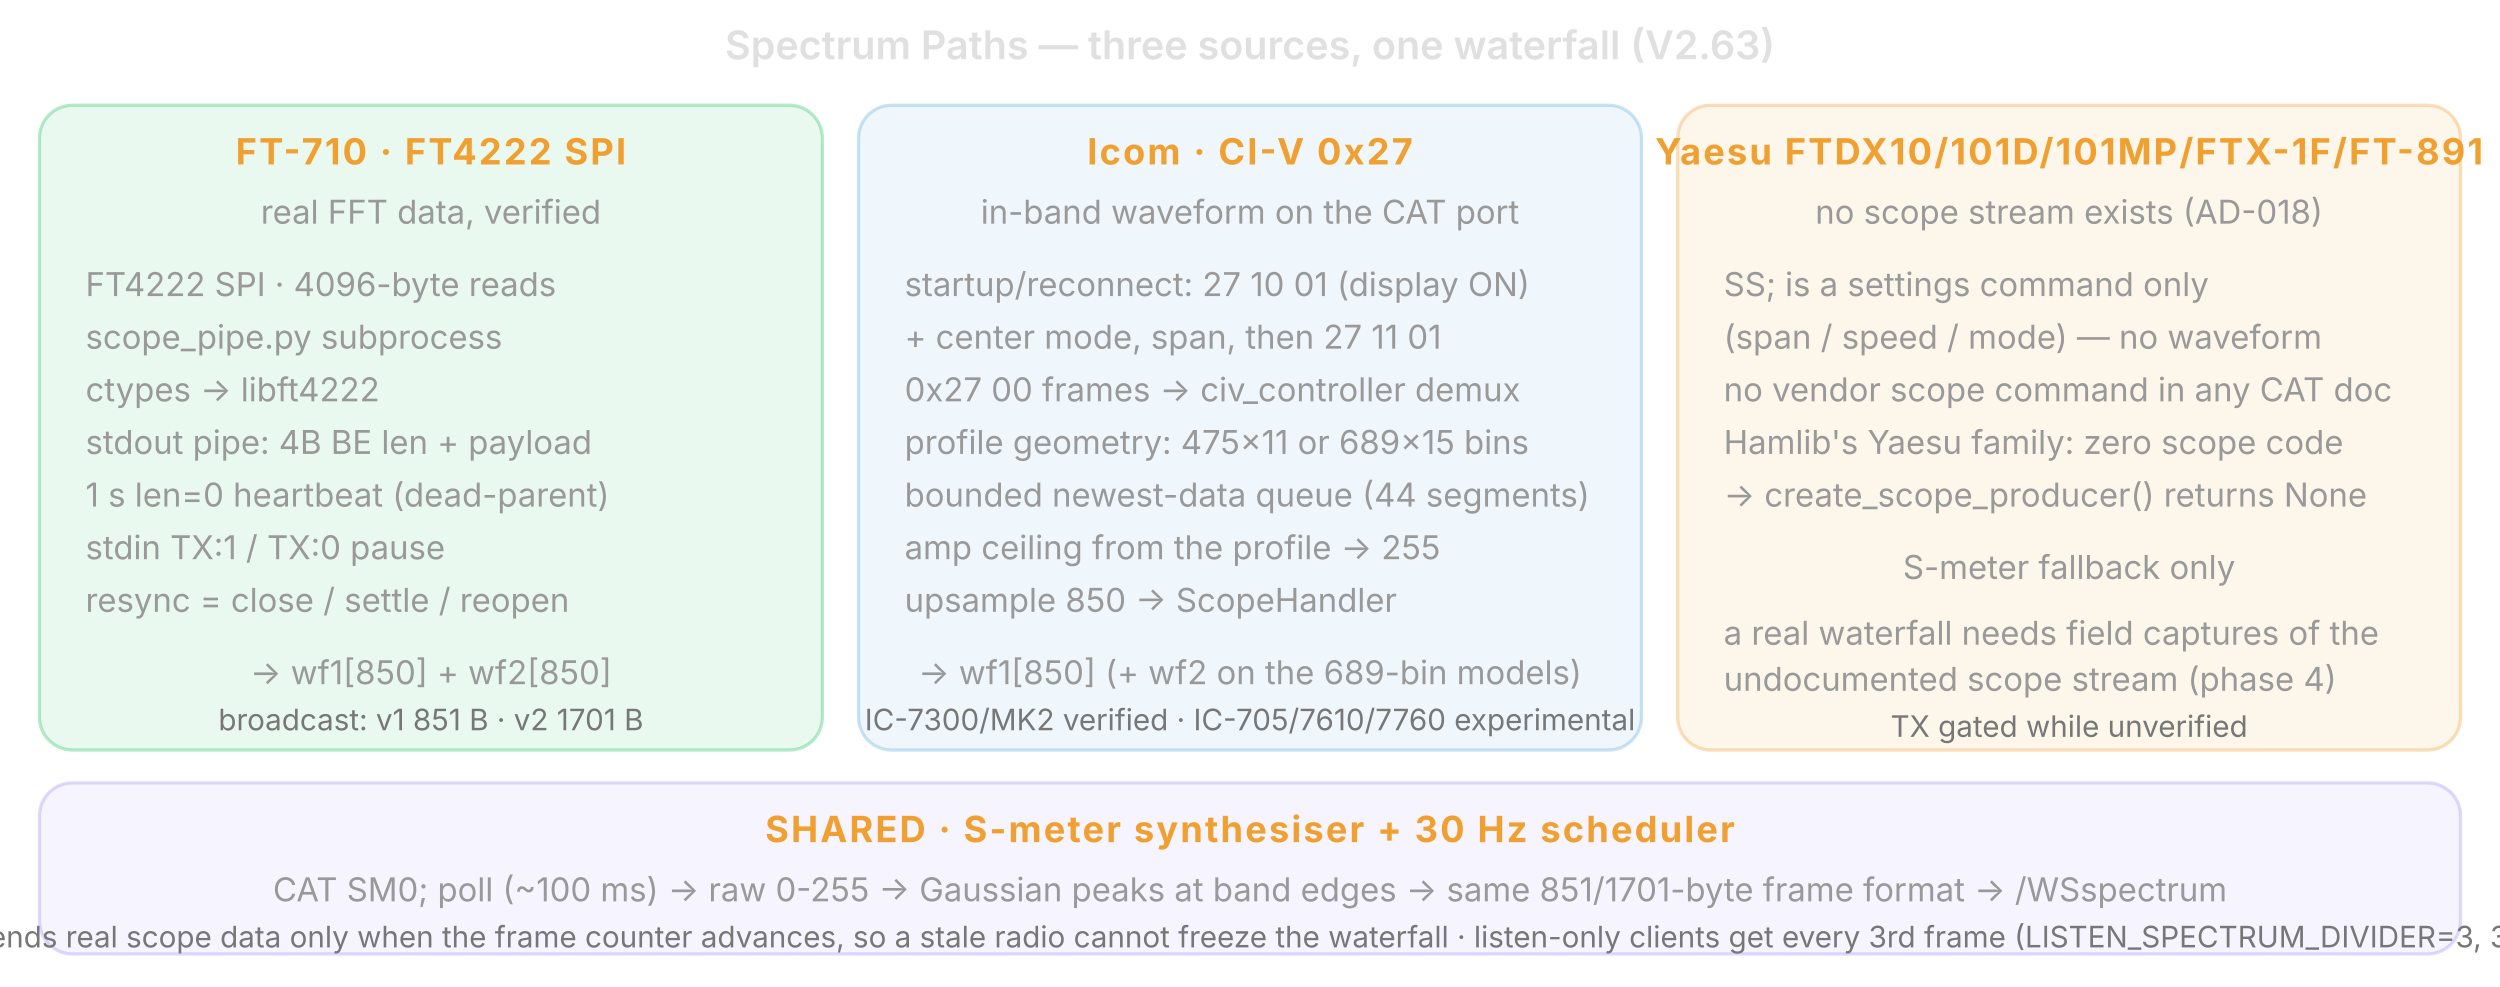
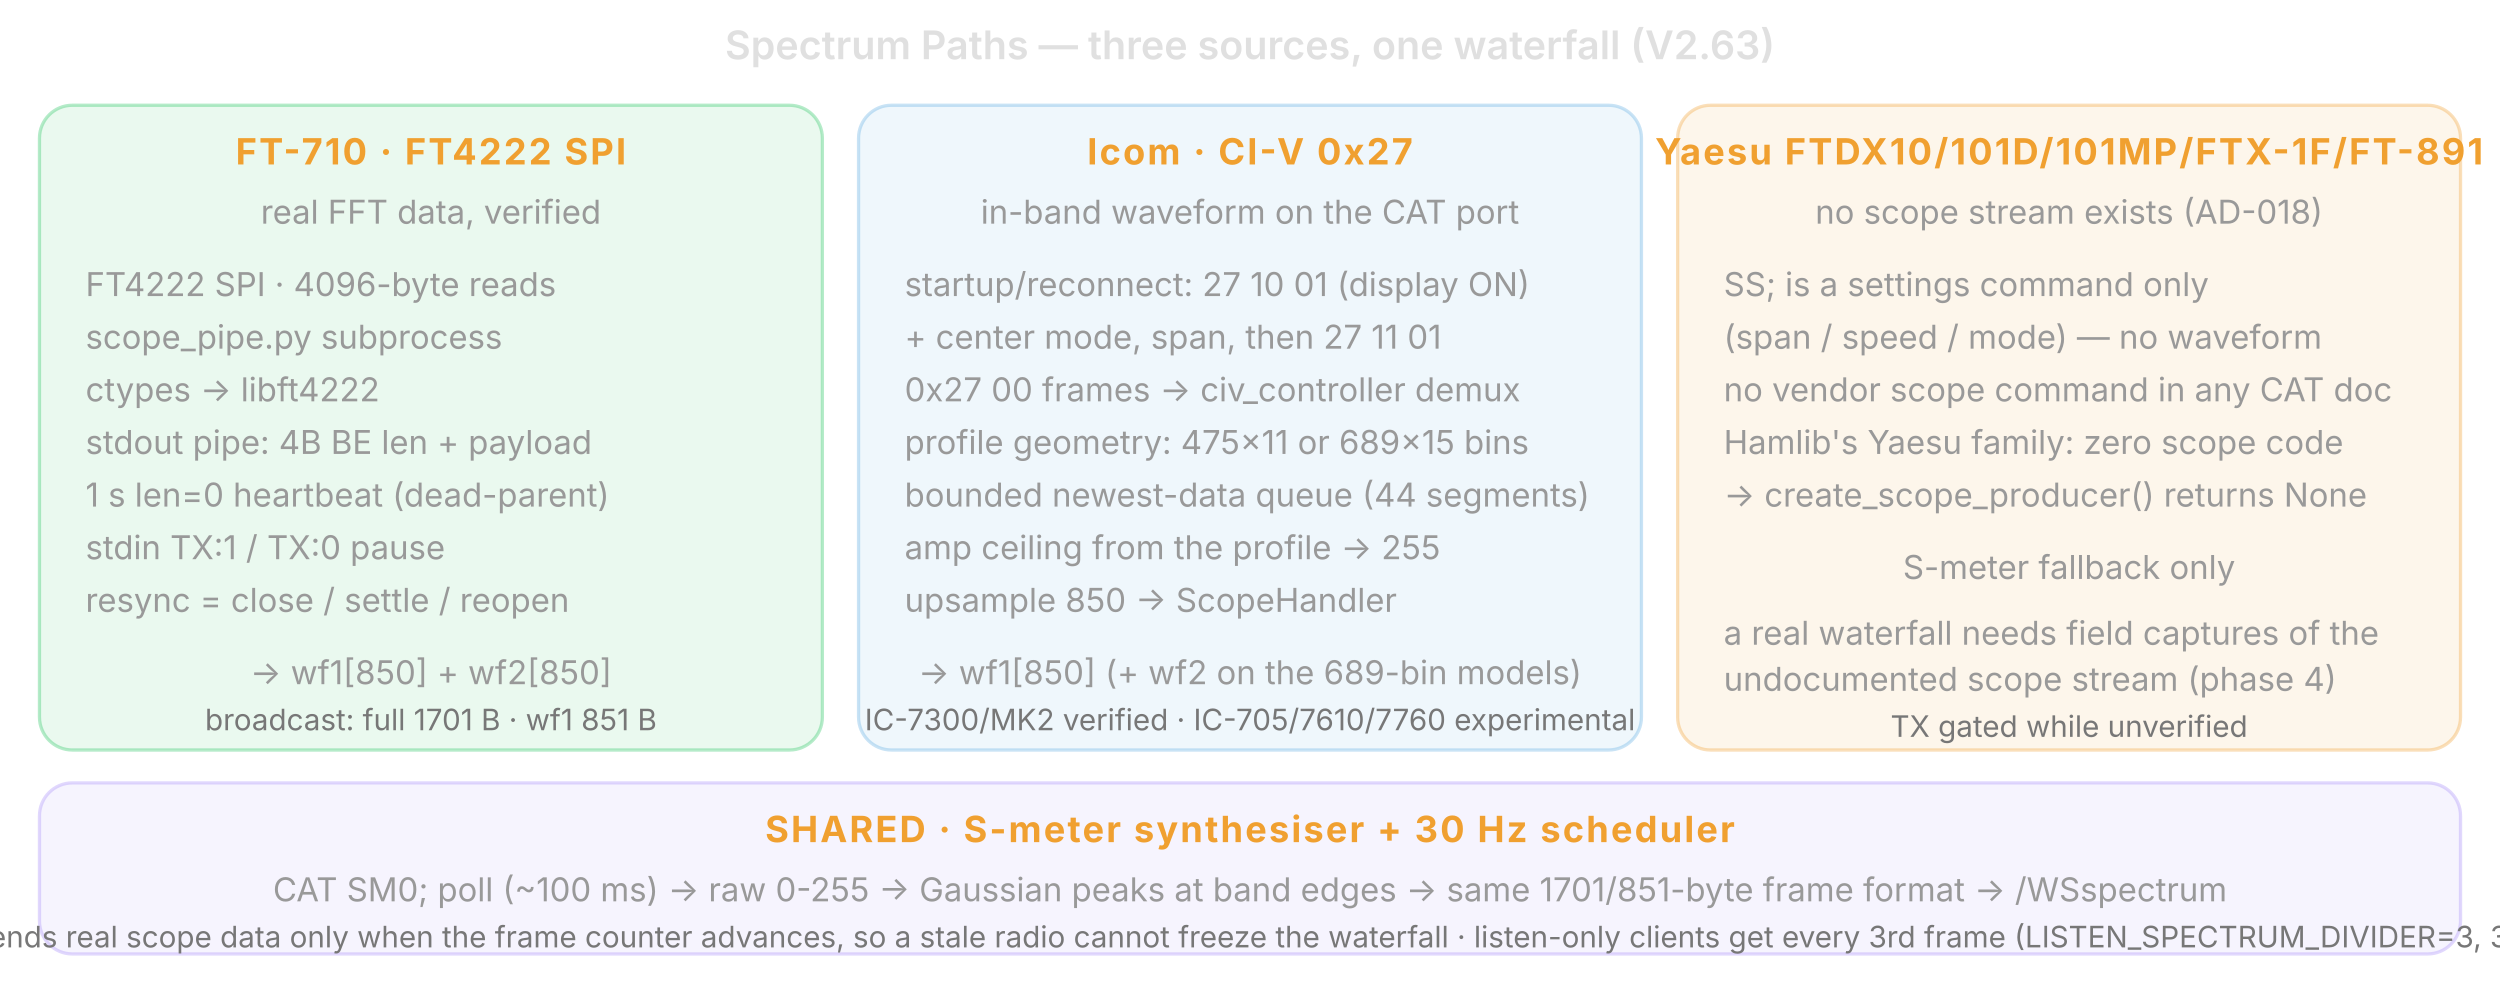
<svg xmlns="http://www.w3.org/2000/svg" viewBox="0 0 760 300">
  <defs>
    <marker id="arr" viewBox="0 0 10 10" refX="8" refY="5" markerWidth="6" markerHeight="6" orient="auto">
      <path d="M0,0 L10,5 L0,10 Z" fill="#888" />
    </marker>
  </defs>
  <style>text{font-family:Inter,-apple-system,sans-serif}.b{fill:#e0e0e0;font-size:12px;font-weight:600}.h{fill:#f0a030;font-size:11px;font-weight:700;letter-spacing:.06em}.m{fill:#999;font-size:10px}.s{fill:#777;font-size:9px}</style>
  <text x="380" y="18" text-anchor="middle" class="b">Spectrum Paths — three sources, one waterfall (V2.63)</text>
  <rect x="12" y="32" width="238" height="196" rx="10" fill="#22c55e18" stroke="#22c55e55" />
  <text x="131" y="50" text-anchor="middle" class="h">FT-710 · FT4222 SPI</text>
  <text x="131" y="68" text-anchor="middle" class="m">real FFT data, verified</text>
  <text x="26" y="90" class="m">FT4222 SPI · 4096-byte reads</text>
  <text x="26" y="106" class="m">scope_pipe.py subprocess</text>
  <text x="26" y="122" class="m">ctypes → libft4222</text>
  <text x="26" y="138" class="m">stdout pipe: 4B BE len + payload</text>
  <text x="26" y="154" class="m">1 s len=0 heartbeat (dead-parent)</text>
  <text x="26" y="170" class="m">stdin TX:1 / TX:0 pause</text>
  <text x="26" y="186" class="m">resync = close / settle / reopen</text>
  <text x="131" y="208" text-anchor="middle" class="m">→ wf1[850] + wf2[850]</text>
-   <text x="131" y="222" text-anchor="middle" class="s">broadcast: v1 851 B · v2 1701 B</text>
+   <text x="131" y="222" text-anchor="middle" class="s">broadcast: full 1701 B · wf1 851 B</text>
  <rect x="261" y="32" width="238" height="196" rx="10" fill="#5dade218" stroke="#5dade255" />
  <text x="380" y="50" text-anchor="middle" class="h">Icom · CI-V 0x27</text>
  <text x="380" y="68" text-anchor="middle" class="m">in-band waveform on the CAT port</text>
  <text x="275" y="90" class="m">startup/reconnect: 27 10 01 (display ON)</text>
  <text x="275" y="106" class="m">+ center mode, span, then 27 11 01</text>
  <text x="275" y="122" class="m">0x27 00 frames → civ_controller demux</text>
  <text x="275" y="138" class="m">profile geometry: 475×11 or 689×15 bins</text>
  <text x="275" y="154" class="m">bounded newest-data queue (44 segments)</text>
  <text x="275" y="170" class="m">amp ceiling from the profile → 255</text>
  <text x="275" y="186" class="m">upsample 850 → ScopeHandler</text>
  <text x="380" y="208" text-anchor="middle" class="m">→ wf1[850] (+ wf2 on the 689-bin models)</text>
  <text x="380" y="222" text-anchor="middle" class="s">IC-7300/MK2 verified · IC-705/7610/7760 experimental</text>
  <rect x="510" y="32" width="238" height="196" rx="10" fill="#f0a03018" stroke="#f0a03055" />
  <text x="629" y="50" text-anchor="middle" class="h">Yaesu FTDX10/101D/101MP/FTX-1F/FT-891</text>
  <text x="629" y="68" text-anchor="middle" class="m">no scope stream exists (AD-018)</text>
  <text x="524" y="90" class="m">SS; is a settings command only</text>
  <text x="524" y="106" class="m">(span / speed / mode) — no waveform</text>
  <text x="524" y="122" class="m">no vendor scope command in any CAT doc</text>
  <text x="524" y="138" class="m">Hamlib's Yaesu family: zero scope code</text>
  <text x="524" y="154" class="m">→ create_scope_producer() returns None</text>
  <text x="629" y="176" text-anchor="middle" class="m">S-meter fallback only</text>
  <text x="524" y="196" class="m">a real waterfall needs field captures of the</text>
  <text x="524" y="210" class="m">undocumented scope stream (phase 4)</text>
  <text x="629" y="224" text-anchor="middle" class="s">TX gated while unverified</text>
  <rect x="12" y="238" width="736" height="52" rx="10" fill="#a78bfa18" stroke="#a78bfa55" />
  <text x="380" y="256" text-anchor="middle" class="h">SHARED · S-meter synthesiser + 30 Hz scheduler</text>
-   <text x="380" y="274" text-anchor="middle" class="m">CAT SM0; poll (~100 ms) → raw 0-255 → Gaussian peaks at band edges → same 851/1701-byte frame format → /WSspectrum</text>
+   <text x="380" y="274" text-anchor="middle" class="m">CAT SM0; poll (~100 ms) → raw 0-255 → Gaussian peaks at band edges → same 1701/851-byte frame format → /WSspectrum</text>
  <text x="380" y="288" text-anchor="middle" class="s">the scheduler sends real scope data only when the frame counter advances, so a stale radio cannot freeze the waterfall · listen-only clients get every 3rd frame (LISTEN_SPECTRUM_DIVIDER=3, 30 Hz → ~10 Hz)</text>
</svg>
